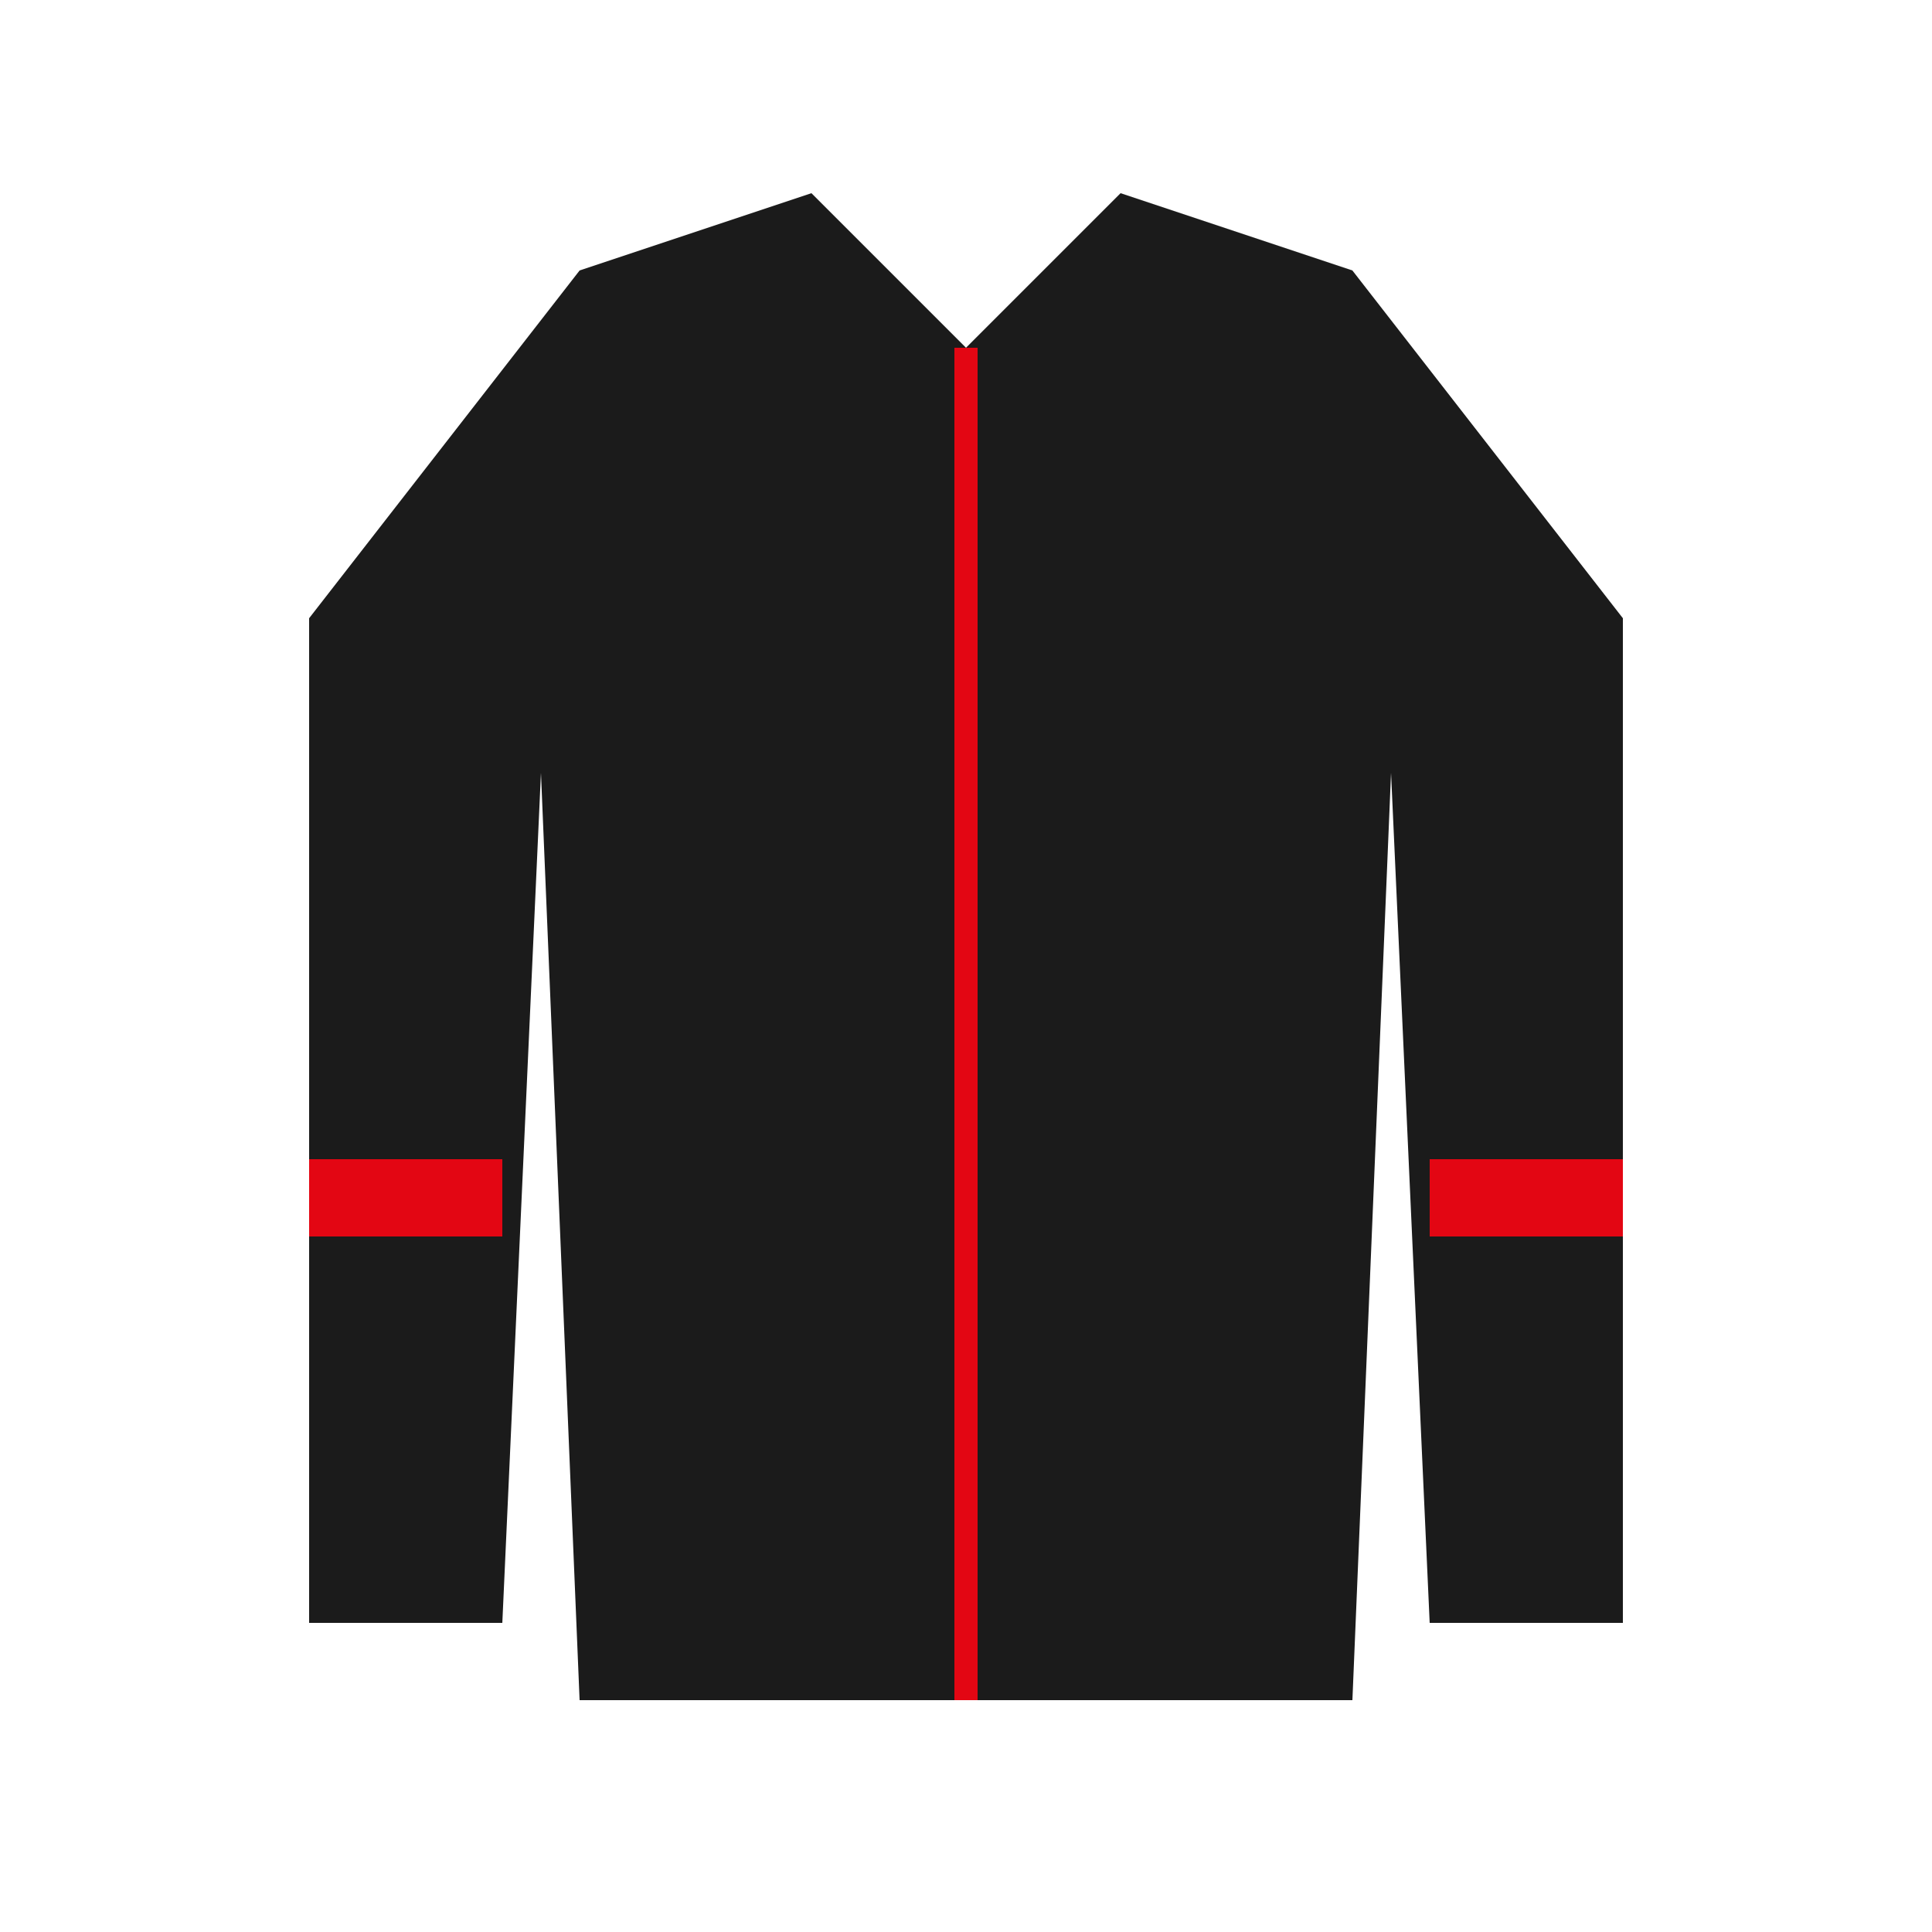
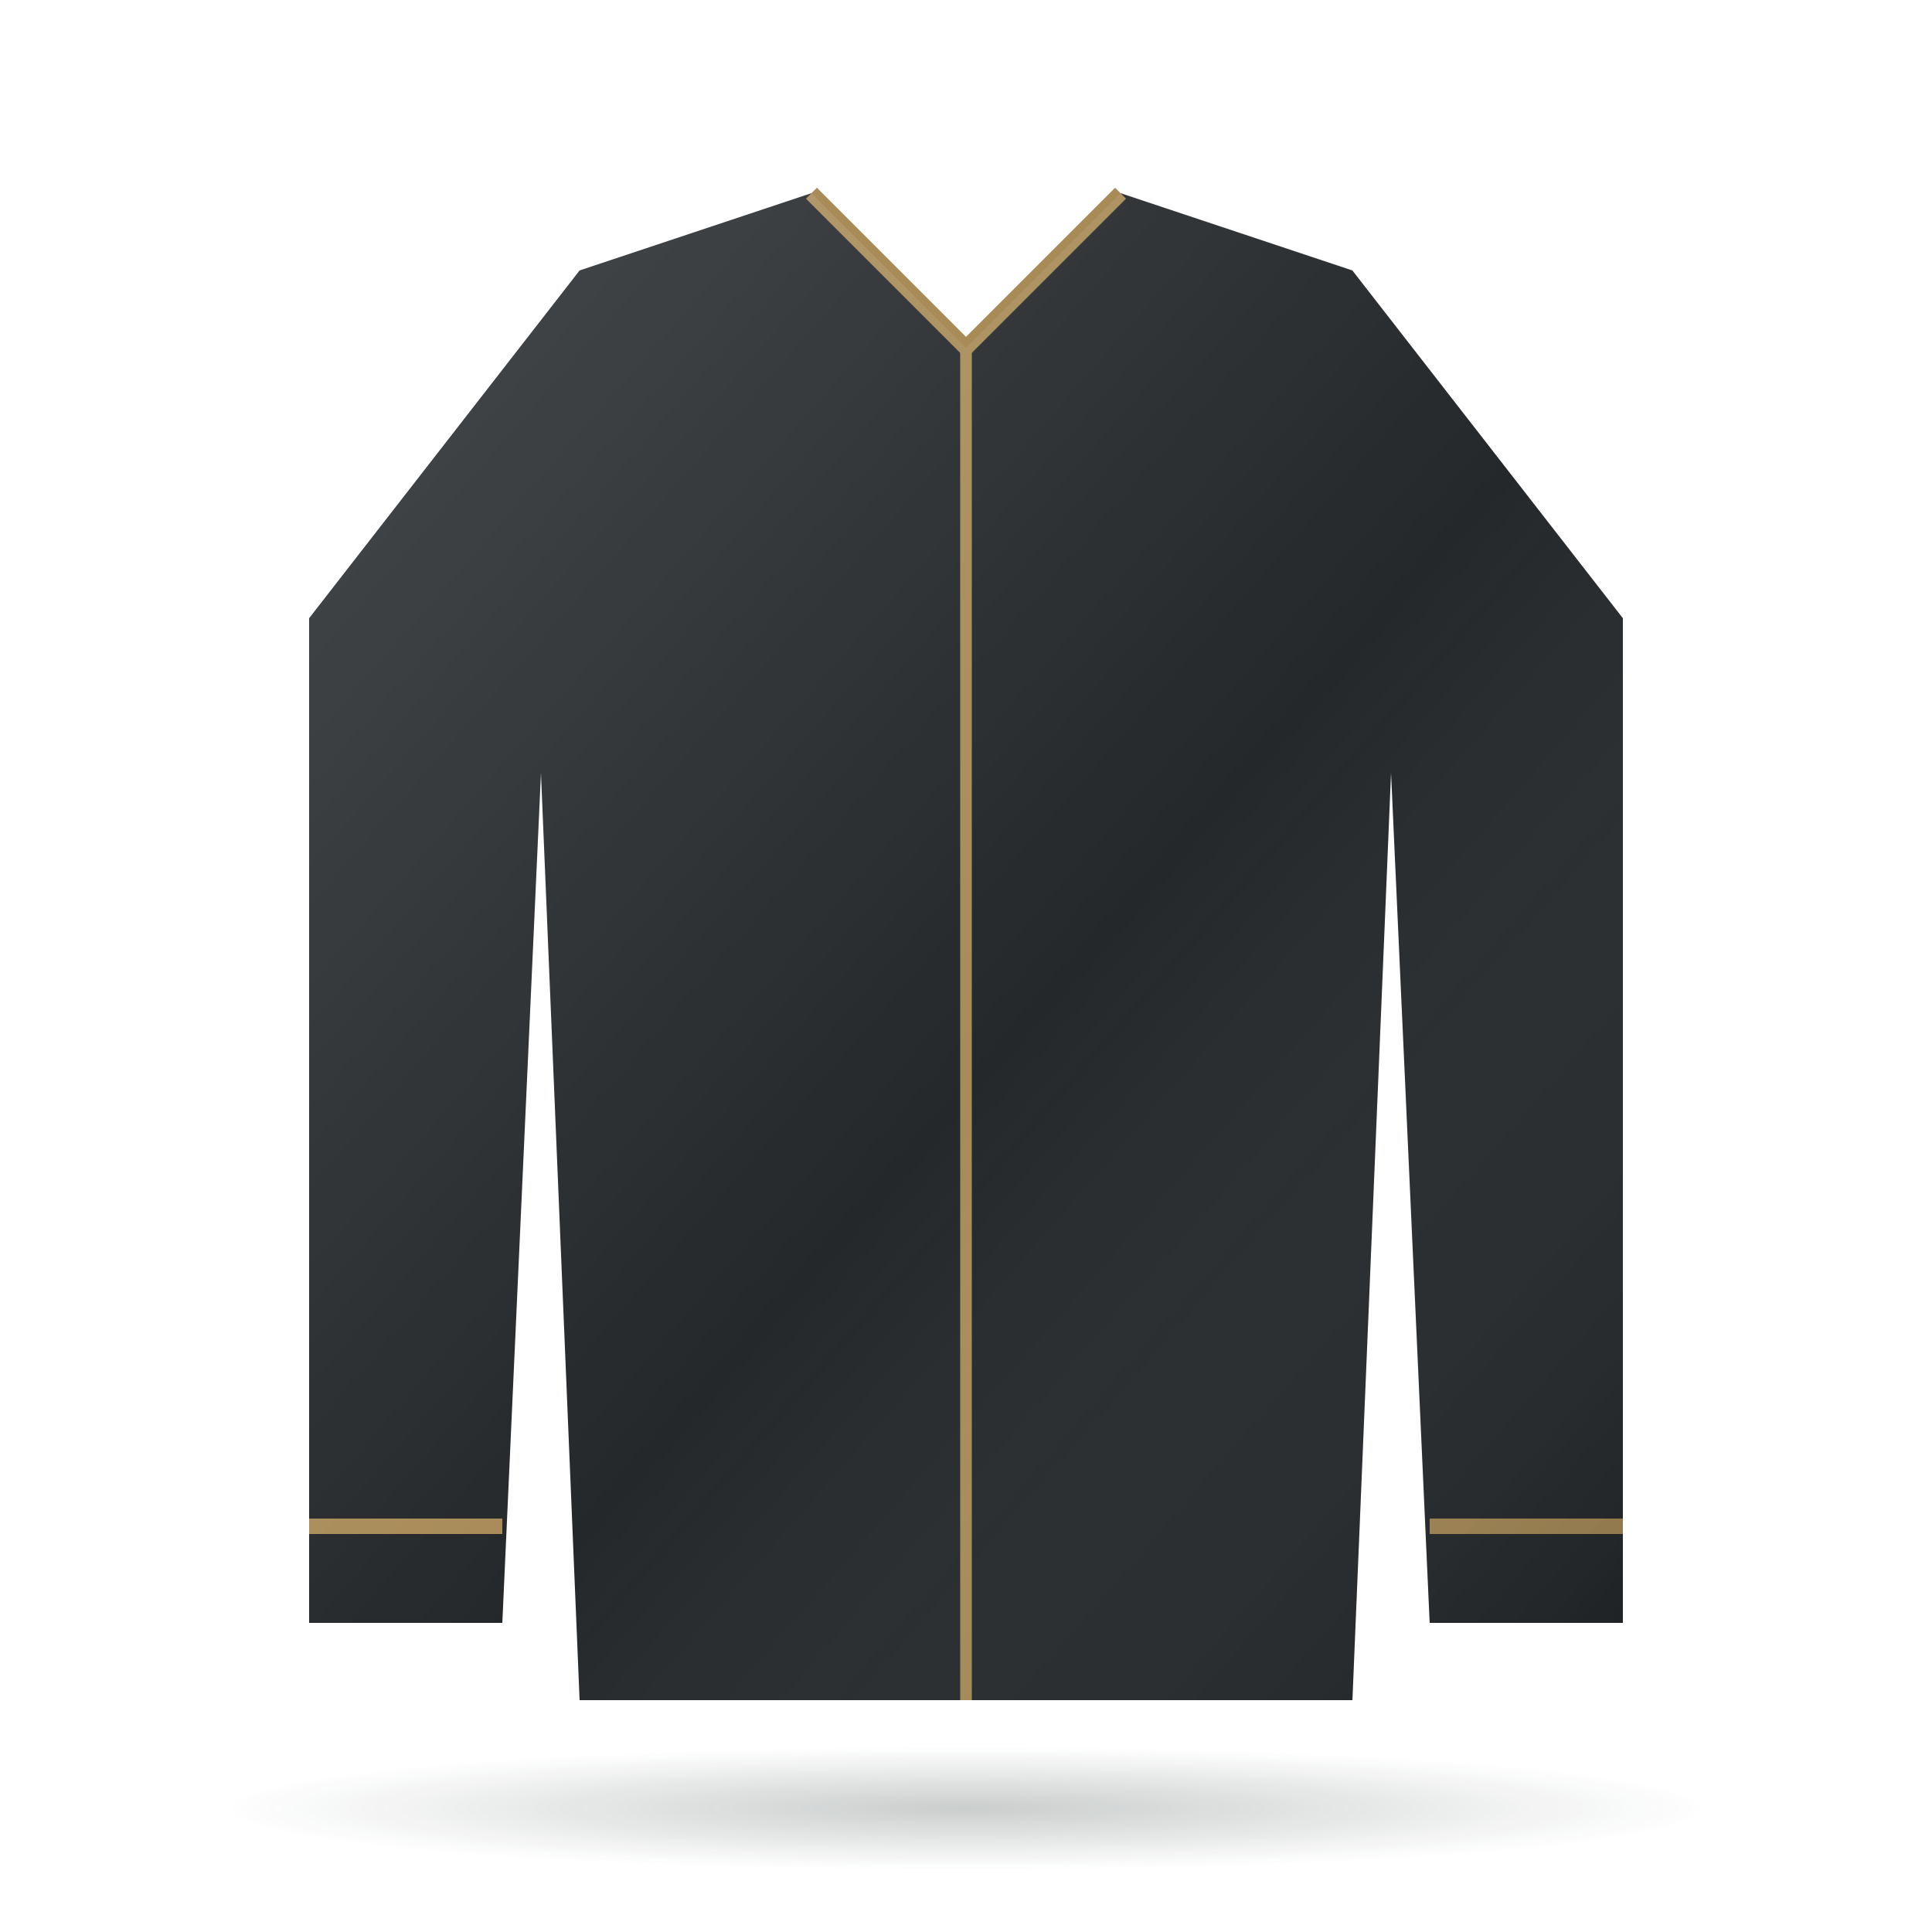
<svg xmlns="http://www.w3.org/2000/svg" viewBox="0 0 500 500">
-   <path d="M150 70 L210 50 L250 90 L290 50 L350 70 L420 160 L420 420 L370 420 L360 200 L350 440 L150 440 L140 200 L130 420 L80 420 L80 160 Z" fill="#1b1b1b" />
-   <path d="M247 90 L253 90 L253 440 L247 440 Z" fill="#e30613" />
-   <path d="M80 300 L130 300 L130 320 L80 320 Z M370 300 L420 300 L420 320 L370 320 Z" fill="#e30613" />
+   <defs>
+     <linearGradient id="light" x1="0" y1="0" x2="1" y2="1">
+       <stop offset="0" stop-color="#fff" stop-opacity=".16" />
+       <stop offset=".55" stop-color="#fff" stop-opacity="0" />
+       <stop offset="1" stop-color="#000" stop-opacity=".18" />
+     </linearGradient>
+     <radialGradient id="floor">
+       <stop offset="0" stop-color="#0e1f1a" stop-opacity=".22" />
+       <stop offset="1" stop-color="#0e1f1a" stop-opacity="0" />
+     </radialGradient>
+   </defs>
+   <ellipse cx="250" cy="468" rx="190" ry="16" fill="url(#floor)" />
+   <path d="M150 70 L210 50 L250 90 L290 50 L350 70 L420 160 L420 420 L370 420 L360 200 L350 440 L150 440 L140 200 L130 420 L80 420 L80 160 Z" fill="#24282b" />
+   <path d="M248.5 90 L251.5 90 L251.5 440 L248.5 440 Z" fill="#a88b57" />
+   <path d="M210 50 L250 90 L290 50" fill="none" stroke="#a88b57" stroke-width="4" />
+   <path d="M80 395 L130 395 M370 395 L420 395" stroke="#a88b57" stroke-width="4" />
+   <path d="M150 70 L210 50 L250 90 L290 50 L350 70 L420 160 L420 420 L370 420 L360 200 L350 440 L150 440 L140 200 L130 420 L80 420 L80 160 Z" fill="url(#light)" />
</svg>
